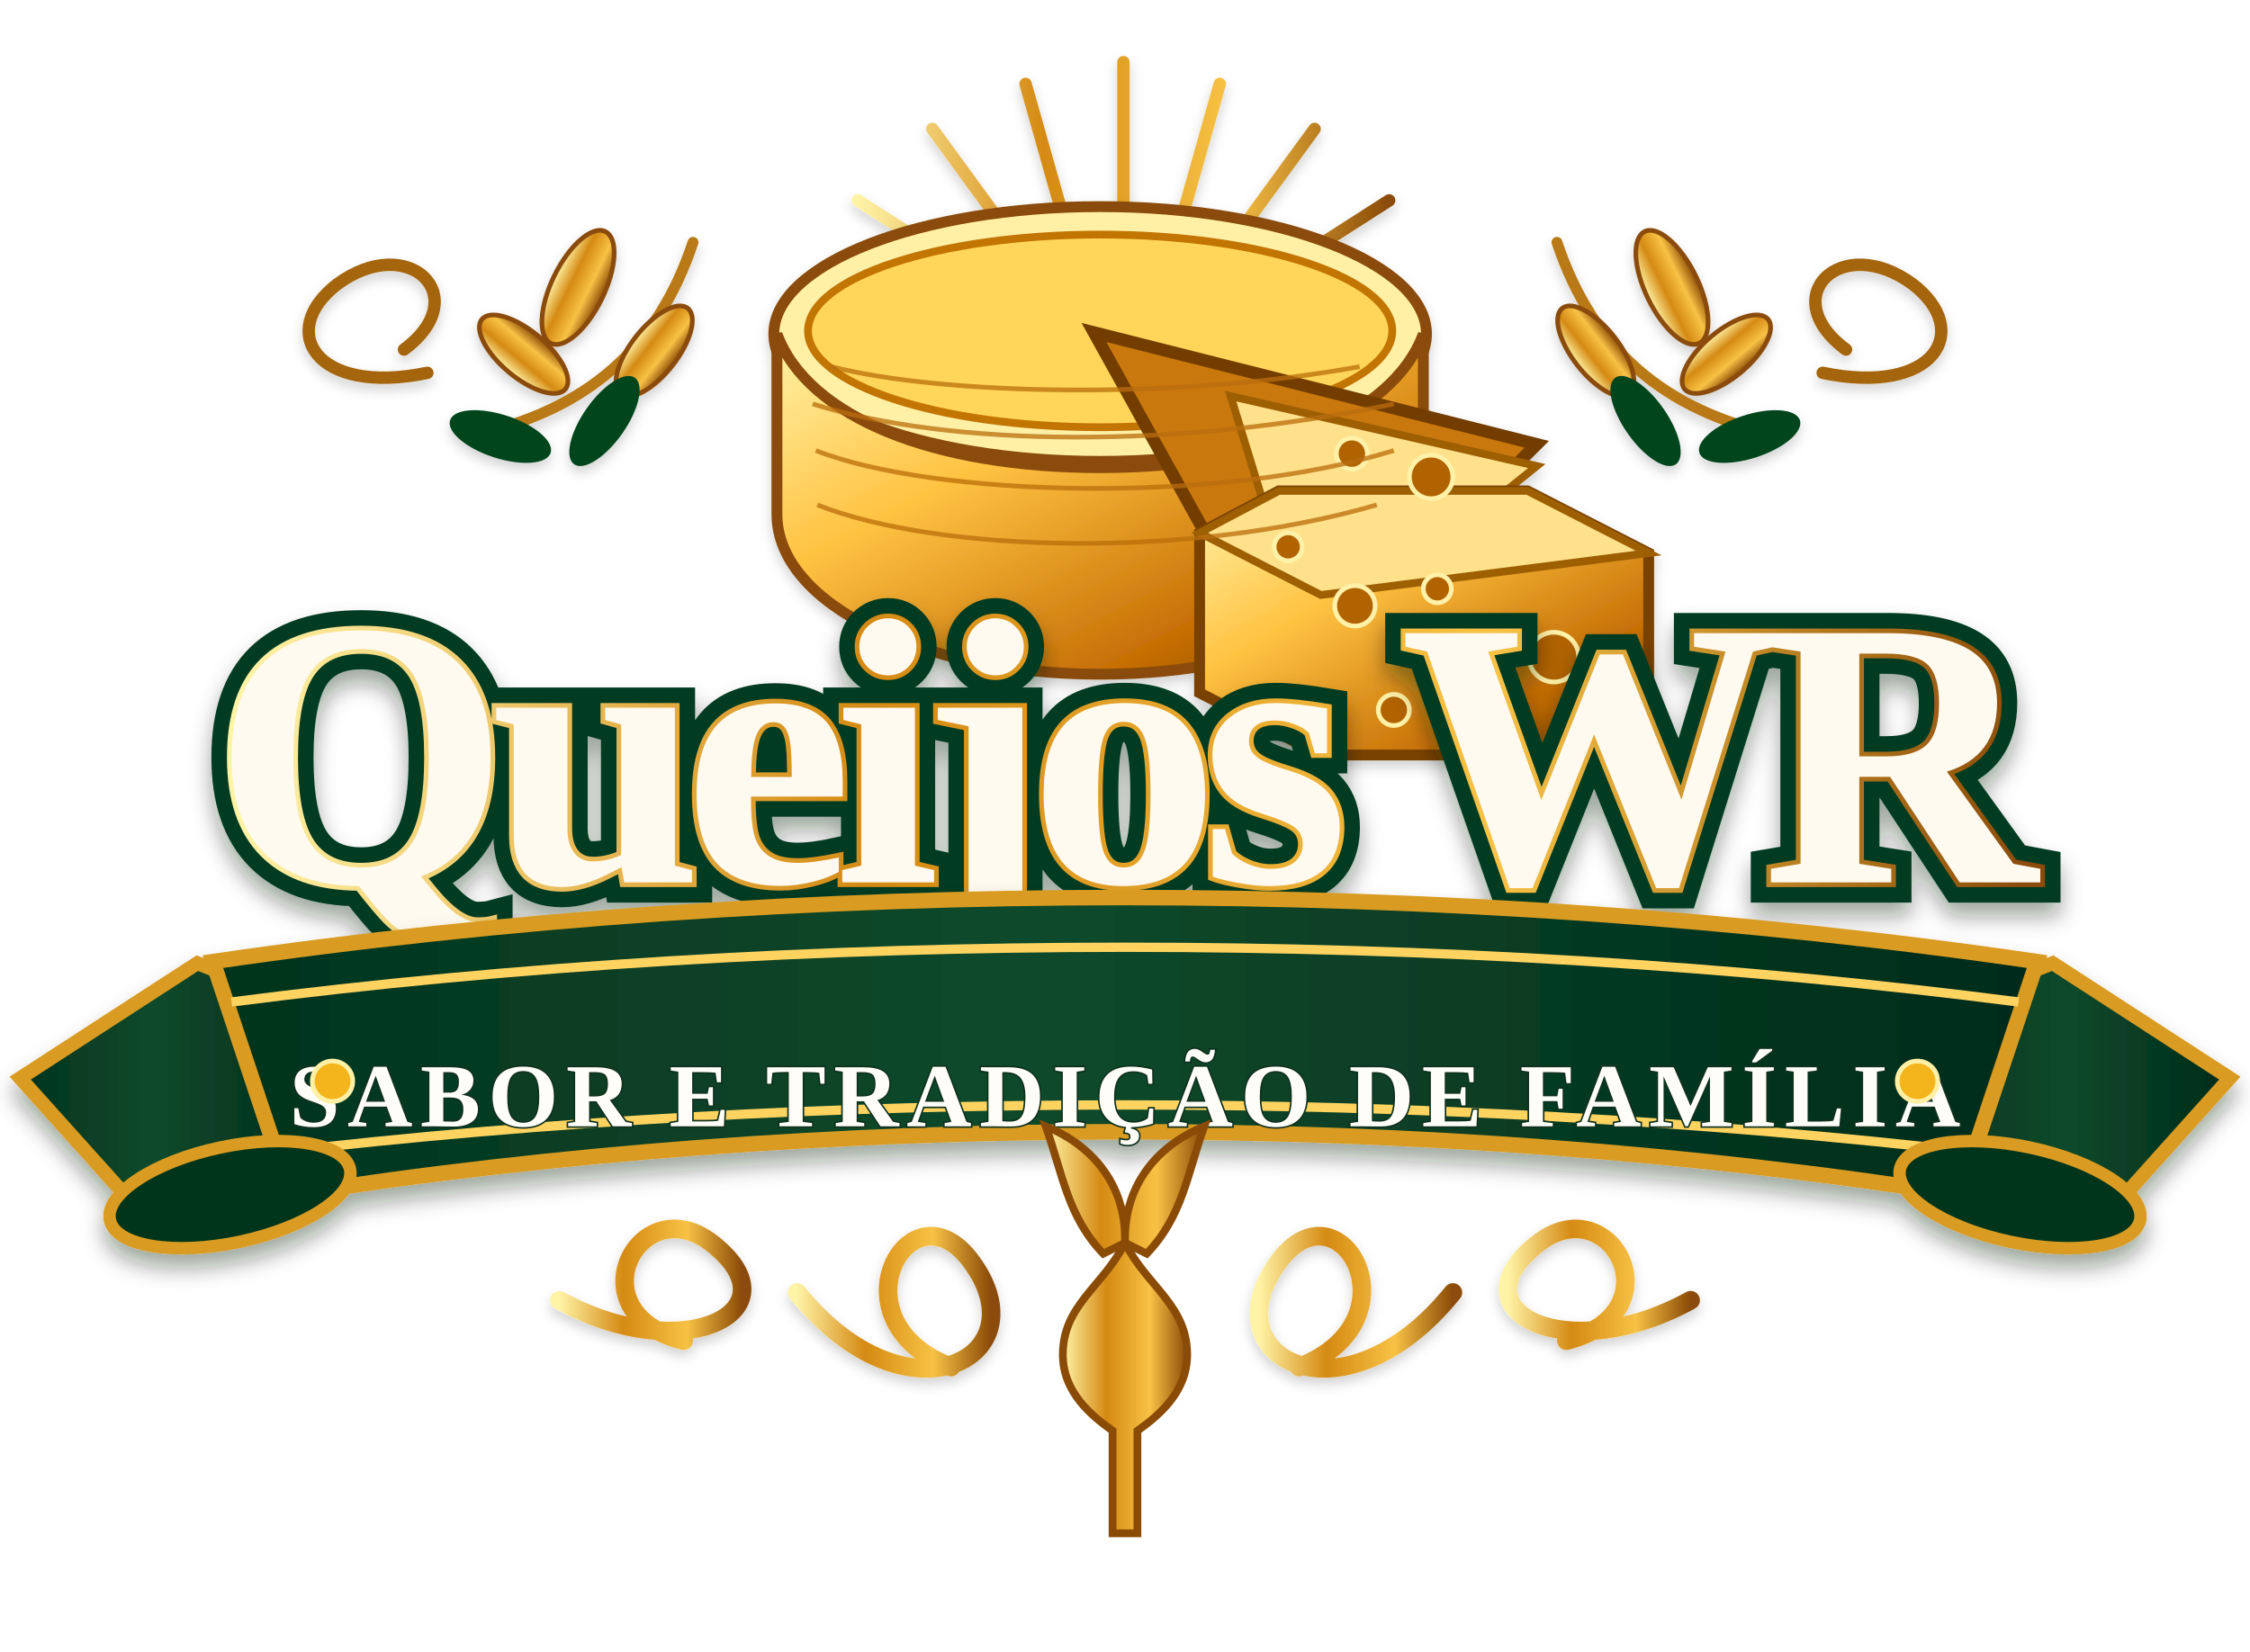
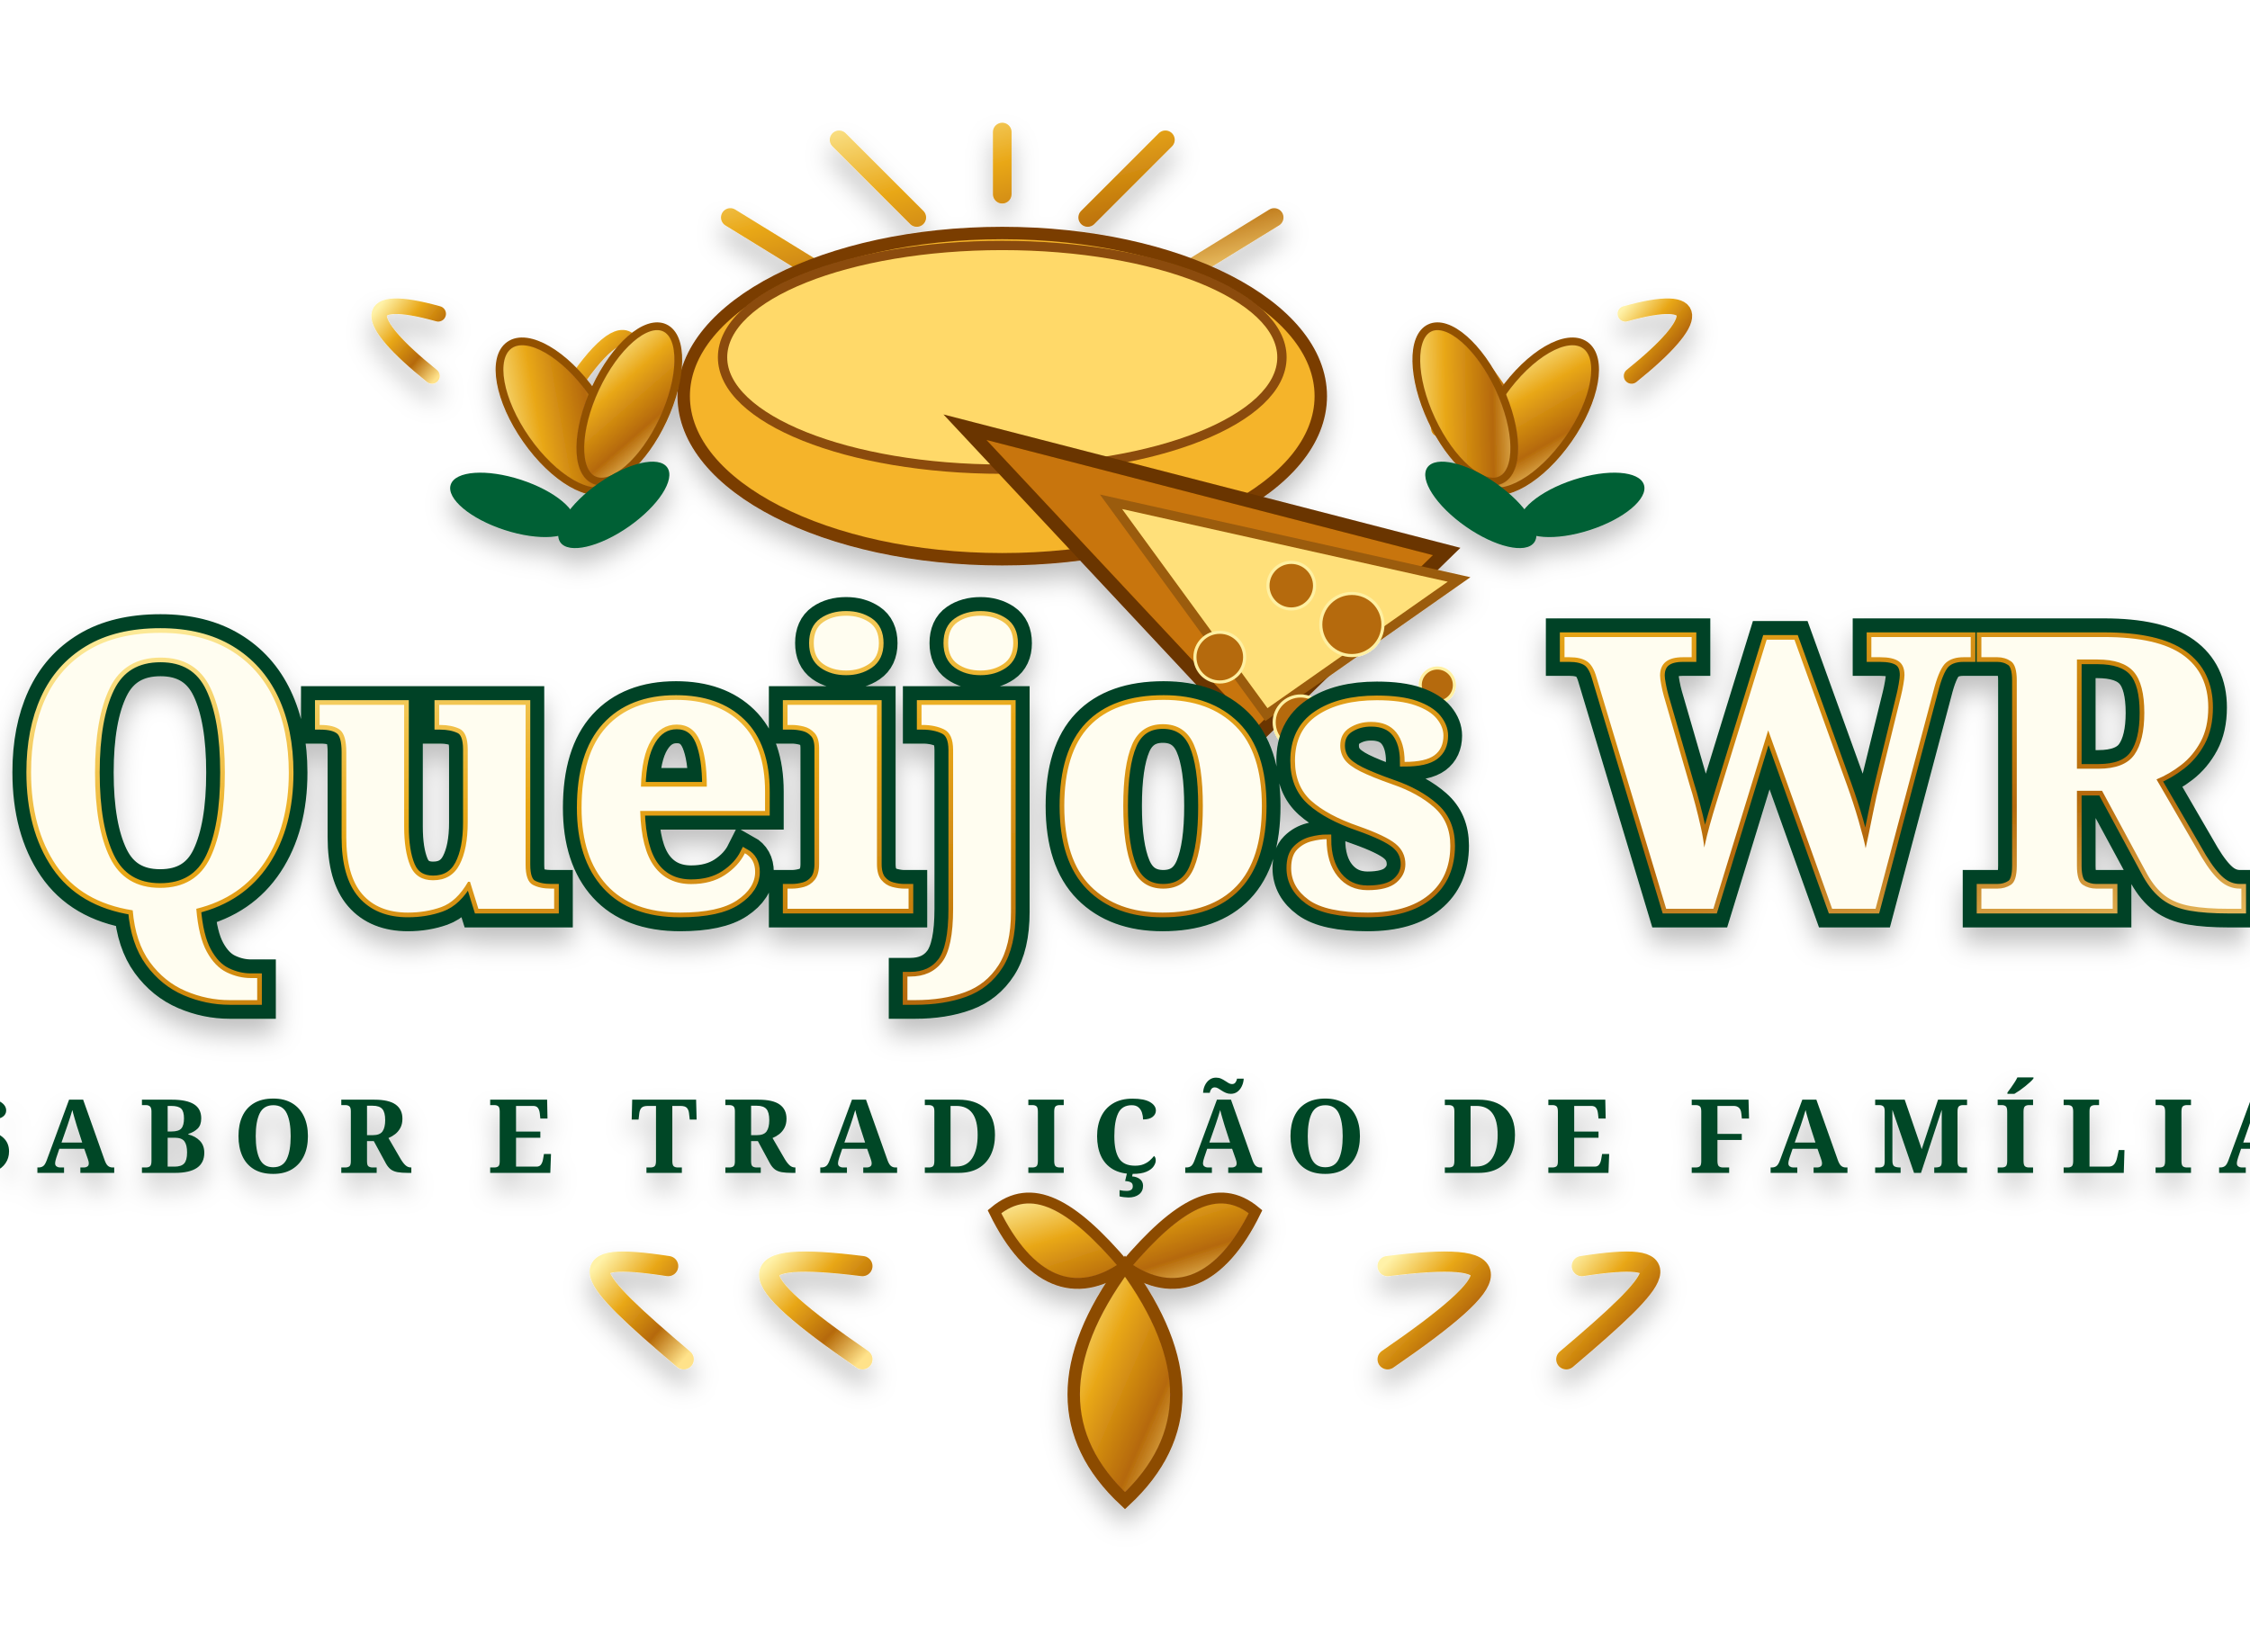
<svg xmlns="http://www.w3.org/2000/svg" viewBox="0 0 1448 1063" role="img" aria-label="Queijos WR">
  <defs>
-     <linearGradient id="green" x1="0" x2="1">
-       <stop stop-color="#04331e" />
-       <stop offset=".45" stop-color="#0b4a2b" />
-       <stop offset="1" stop-color="#022b1a" />
-     </linearGradient>
-     <linearGradient id="gold" x1="0" x2="1">
-       <stop stop-color="#fff3a6" />
-       <stop offset=".35" stop-color="#d58a13" />
-       <stop offset=".7" stop-color="#f7c245" />
-       <stop offset="1" stop-color="#8a4b07" />
+     <linearGradient id="gold" x1="0" y1="0" x2="1" y2="1">
+       <stop stop-color="#fff2a8" />
+       <stop offset=".35" stop-color="#e9a819" />
+       <stop offset=".7" stop-color="#b56908" />
+       <stop offset="1" stop-color="#ffe28a" />
    </linearGradient>
    <linearGradient id="cheese" x1="0" y1="0" x2="1" y2="1">
-       <stop stop-color="#fff2a8" />
-       <stop offset=".35" stop-color="#ffc342" />
-       <stop offset=".75" stop-color="#c66f05" />
-       <stop offset="1" stop-color="#7d4300" />
+       <stop stop-color="#ffe98c" />
+       <stop offset=".5" stop-color="#e39a14" />
+       <stop offset="1" stop-color="#9c5404" />
    </linearGradient>
-     <filter id="shadow" x="-20%" y="-20%" width="140%" height="150%">
-       <feDropShadow dx="0" dy="9" stdDeviation="7" flood-color="#02180e" flood-opacity=".38" />
+     <filter id="shadow" x="-20%" y="-20%" width="140%" height="140%">
+       <feDropShadow dx="0" dy="10" stdDeviation="8" flood-color="#000" flood-opacity=".25" />
    </filter>
-     <filter id="soft" x="-20%" y="-20%" width="140%" height="150%">
-       <feDropShadow dx="0" dy="4" stdDeviation="4" flood-color="#000" flood-opacity=".18" />
-     </filter>
-     <style>
-       .title{font-family:Georgia,'Times New Roman',serif;font-weight:900;font-size:245px;letter-spacing:-12px}
-       .slogan{font-family:Georgia,'Times New Roman',serif;font-weight:900;font-size:58px;letter-spacing:5px}
-       .line{stroke:#b96d09;stroke-width:3;fill:none;opacity:.75}
-     </style>
  </defs>
-   <g filter="url(#soft)">
-     <g stroke="url(#gold)" stroke-width="8" stroke-linecap="round">
-       <path d="M723 40v92M660 54l24 85M785 54l-24 85M600 83l54 74M846 83l-54 74M552 129l78 50M894 129l-78 50" />
+   <rect width="1448" height="1063" fill="none" />
+   <g filter="url(#shadow)">
+     <g transform="translate(455 85)">
+       <path d="M190 40 L190 0 M245 55 L295 5 M135 55 L85 5 M300 95 L365 55 M80 95 L15 55" stroke="url(#gold)" stroke-width="12" stroke-linecap="round" />
+       <ellipse cx="190" cy="170" rx="205" ry="105" fill="#f5b42a" stroke="#7a3e05" stroke-width="8" />
+       <ellipse cx="190" cy="145" rx="180" ry="72" fill="#ffd969" stroke="#8b4b08" stroke-width="6" />
+       <path d="M166 190 L476 270 L353 390 Z" fill="#c87508" stroke="#6b3500" stroke-width="9" />
+       <path d="M260 238 L484 288 L360 375 Z" fill="#ffe07a" stroke="#9b5b08" stroke-width="6" />
+       <g fill="#b56a0c" stroke="#fff0a2" stroke-width="2">
+         <circle cx="376" cy="292" r="15" />
+         <circle cx="415" cy="317" r="20" />
+         <circle cx="330" cy="338" r="16" />
+         <circle cx="470" cy="356" r="11" />
+         <circle cx="382" cy="380" r="17" />
+       </g>
    </g>
-     <path d="M305 280c72-16 118-55 141-124" stroke="#b87912" stroke-width="7" fill="none" stroke-linecap="round" />
-     <path d="M1143 280c-72-16-118-55-141-124" stroke="#b87912" stroke-width="7" fill="none" stroke-linecap="round" />
-     <g fill="url(#gold)" stroke="#8a4b07" stroke-width="3">
-       <ellipse cx="372" cy="185" rx="17" ry="40" transform="rotate(26 372 185)" />
-       <ellipse cx="337" cy="228" rx="15" ry="35" transform="rotate(-50 337 228)" />
-       <ellipse cx="421" cy="226" rx="15" ry="35" transform="rotate(38 421 226)" />
-       <ellipse cx="1076" cy="185" rx="17" ry="40" transform="rotate(-26 1076 185)" />
-       <ellipse cx="1111" cy="228" rx="15" ry="35" transform="rotate(50 1111 228)" />
-       <ellipse cx="1027" cy="226" rx="15" ry="35" transform="rotate(-38 1027 226)" />
+     <g fill="none" stroke="url(#gold)" stroke-width="10" stroke-linecap="round">
+       <path d="M278 242 C232 205 232 188 282 202" />
+       <path d="M352 276 C392 205 420 191 406 276" />
+       <path d="M1050 242 C1096 205 1096 188 1046 202" />
+       <path d="M980 276 C938 205 912 191 926 276" />
    </g>
-     <g fill="#06441f">
-       <ellipse cx="389" cy="271" rx="14" ry="34" transform="rotate(35 389 271)" />
-       <ellipse cx="322" cy="281" rx="14" ry="34" transform="rotate(-72 322 281)" />
-       <ellipse cx="1059" cy="271" rx="14" ry="34" transform="rotate(-35 1059 271)" />
-       <ellipse cx="1126" cy="281" rx="14" ry="34" transform="rotate(72 1126 281)" />
+     <g fill="url(#gold)" stroke="#925106" stroke-width="5">
+       <ellipse cx="360" cy="268" rx="26" ry="56" transform="rotate(-35 360 268)" />
+       <ellipse cx="405" cy="260" rx="24" ry="54" transform="rotate(25 405 260)" />
+       <ellipse cx="988" cy="268" rx="26" ry="56" transform="rotate(35 988 268)" />
+       <ellipse cx="943" cy="260" rx="24" ry="54" transform="rotate(-25 943 260)" />
    </g>
-     <path d="M275 240c-72 15-97-27-58-57 46-34 89 8 43 42" fill="none" stroke="#a4650d" stroke-width="8" stroke-linecap="round" />
-     <path d="M1173 240c72 15 97-27 58-57-46-34-89 8-43 42" fill="none" stroke="#a4650d" stroke-width="8" stroke-linecap="round" />
+     <g fill="#006034">
+       <ellipse cx="330" cy="325" rx="42" ry="17" transform="rotate(18 330 325)" />
+       <ellipse cx="395" cy="325" rx="42" ry="17" transform="rotate(-35 395 325)" />
+       <ellipse cx="1018" cy="325" rx="42" ry="17" transform="rotate(-18 1018 325)" />
+       <ellipse cx="953" cy="325" rx="42" ry="17" transform="rotate(35 953 325)" />
+     </g>
+     <text x="724" y="585" text-anchor="middle" font-family="Georgia,serif" font-weight="900" font-size="245" fill="#fffdf0" stroke="#004326" stroke-width="24" paint-order="stroke">Queijos WR</text>
+     <text x="724" y="585" text-anchor="middle" font-family="Georgia,serif" font-weight="900" font-size="245" fill="#fffdf0" stroke="url(#gold)" stroke-width="6" paint-order="stroke">Queijos WR</text>
+     <text x="724" y="755" text-anchor="middle" font-family="Georgia,serif" font-size="66" font-weight="900" letter-spacing="16" fill="#054727">SABOR E TRADIÇÃO DE FAMÍLIA</text>
+     <g fill="none" stroke="url(#gold)" stroke-width="13" stroke-linecap="round">
+       <path d="M440 875 C375 820 365 805 430 815" />
+       <path d="M555 875 C475 820 475 805 555 815" />
+       <path d="M893 875 C973 820 973 805 893 815" />
+       <path d="M1008 875 C1073 820 1083 805 1018 815" />
+     </g>
+     <path d="M724 815 C680 875 680 925 724 966 C768 925 768 875 724 815 Z" fill="url(#gold)" stroke="#8c4b06" stroke-width="8" />
+     <path d="M724 815 C690 775 664 760 640 780 C662 825 692 838 724 815 Z M724 815 C758 775 784 760 808 780 C786 825 756 838 724 815 Z" fill="url(#gold)" stroke="#8c4b06" stroke-width="7" />
  </g>
-   <g filter="url(#soft)">
-     <ellipse cx="708" cy="215" rx="210" ry="82" fill="#fff0a6" stroke="#8a4b07" stroke-width="7" />
-     <path d="M500 215v116c0 58 93 103 208 103s208-45 208-103V215c-20 54-102 86-208 86s-188-32-208-86z" fill="url(#cheese)" stroke="#8a4b07" stroke-width="7" />
-     <ellipse cx="708" cy="213" rx="188" ry="62" fill="#ffd65a" stroke="#c27406" stroke-width="5" />
-     <path d="M704 214l285 72-158 157z" fill="#c87808" stroke="#733d02" stroke-width="8" />
-     <path d="M792 255l197 45-147 118z" fill="#ffe18b" stroke="#9d5e06" stroke-width="5" />
-     <path d="M823 316h160l78 40v130H850l-78-40V343z" fill="url(#cheese)" stroke="#7a4305" stroke-width="7" />
-     <path d="M823 316l-51 27 78 40 211-27-78-40z" fill="#ffe18b" stroke="#9d5e06" stroke-width="5" />
-     <g fill="#b16303" stroke="#fff1a8" stroke-width="3">
-       <circle cx="872" cy="390" r="13" />
-       <circle cx="925" cy="379" r="9" />
-       <circle cx="1000" cy="423" r="16" />
-       <circle cx="897" cy="457" r="10" />
-       <circle cx="960" cy="464" r="12" />
-       <circle cx="870" cy="292" r="10" />
-       <circle cx="921" cy="307" r="14" />
-       <circle cx="829" cy="352" r="9" />
-     </g>
-     <g class="line">
-       <path d="M535 236c70 18 220 22 340 0" />
-       <path d="M523 260c90 28 236 29 374 0" />
-       <path d="M525 290c76 30 260 35 372 0" />
-       <path d="M526 325c78 31 240 35 360 0" />
-     </g>
-   </g>
-   <g filter="url(#shadow)">
-     <text class="title" x="724" y="568" text-anchor="middle" fill="#fffaf0" stroke="#063a21" stroke-width="26" paint-order="stroke">Queijos WR</text>
-     <text class="title" x="724" y="568" text-anchor="middle" fill="#fffaf0" stroke="url(#gold)" stroke-width="6" paint-order="stroke">Queijos WR</text>
-   </g>
-   <g filter="url(#shadow)">
-     <path d="M127 620L13 694l96 107 96-26v-124z" fill="url(#green)" stroke="#d99b20" stroke-width="9" />
-     <path d="M1321 620l114 74-96 107-96-26v-124z" fill="url(#green)" stroke="#d99b20" stroke-width="9" />
-     <path d="M137 619c375-55 799-55 1174 0l-50 150c-342-54-732-54-1074 0z" fill="url(#green)" stroke="#d99b20" stroke-width="10" />
-     <path d="M149 645c363-47 788-47 1150 0M176 742c350-41 745-41 1097 0" fill="none" stroke="#ffd361" stroke-width="6" />
-     <ellipse cx="148" cy="769" rx="79" ry="31" transform="rotate(-12 148 769)" fill="#06341e" stroke="#d99b20" stroke-width="8" />
-     <ellipse cx="1300" cy="769" rx="79" ry="31" transform="rotate(12 1300 769)" fill="#06341e" stroke="#d99b20" stroke-width="8" />
-     <text class="slogan" x="724" y="725" text-anchor="middle" fill="#fffdf7" stroke="#11301f" stroke-width="2" paint-order="stroke">SABOR E TRADIÇÃO DE FAMÍLIA</text>
-     <circle cx="214" cy="696" r="13" fill="#f4b51d" stroke="#fff0a6" stroke-width="3" />
-     <circle cx="1234" cy="696" r="13" fill="#f4b51d" stroke="#fff0a6" stroke-width="3" />
-   </g>
-   <g filter="url(#soft)" fill="none" stroke="url(#gold)" stroke-linecap="round">
-     <path d="M360 837c80 44 153 7 99-36-47-38-91 44-19 62" stroke-width="12" />
-     <path d="M1088 837c-80 44-153 7-99-36 47-38 91 44 19 62" stroke-width="12" />
-     <path d="M513 832c71 88 158 42 112-20-39-53-91 38-13 68" stroke-width="12" />
-     <path d="M935 832c-71 88-158 42-112-20 39-53 91 38 13 68" stroke-width="12" />
-   </g>
-   <path d="M724 800c-14 28-40 40-40 72 0 24 18 39 32 49v66h16v-66c14-10 32-25 32-49 0-32-26-44-40-72z" fill="url(#gold)" stroke="#8a4b07" stroke-width="5" />
-   <path d="M724 800c-1-40 24-64 51-75-11 31-14 58-37 82zM724 800c1-40-24-64-51-75 11 31 14 58 37 82z" fill="url(#gold)" stroke="#8a4b07" stroke-width="5" />
</svg>
